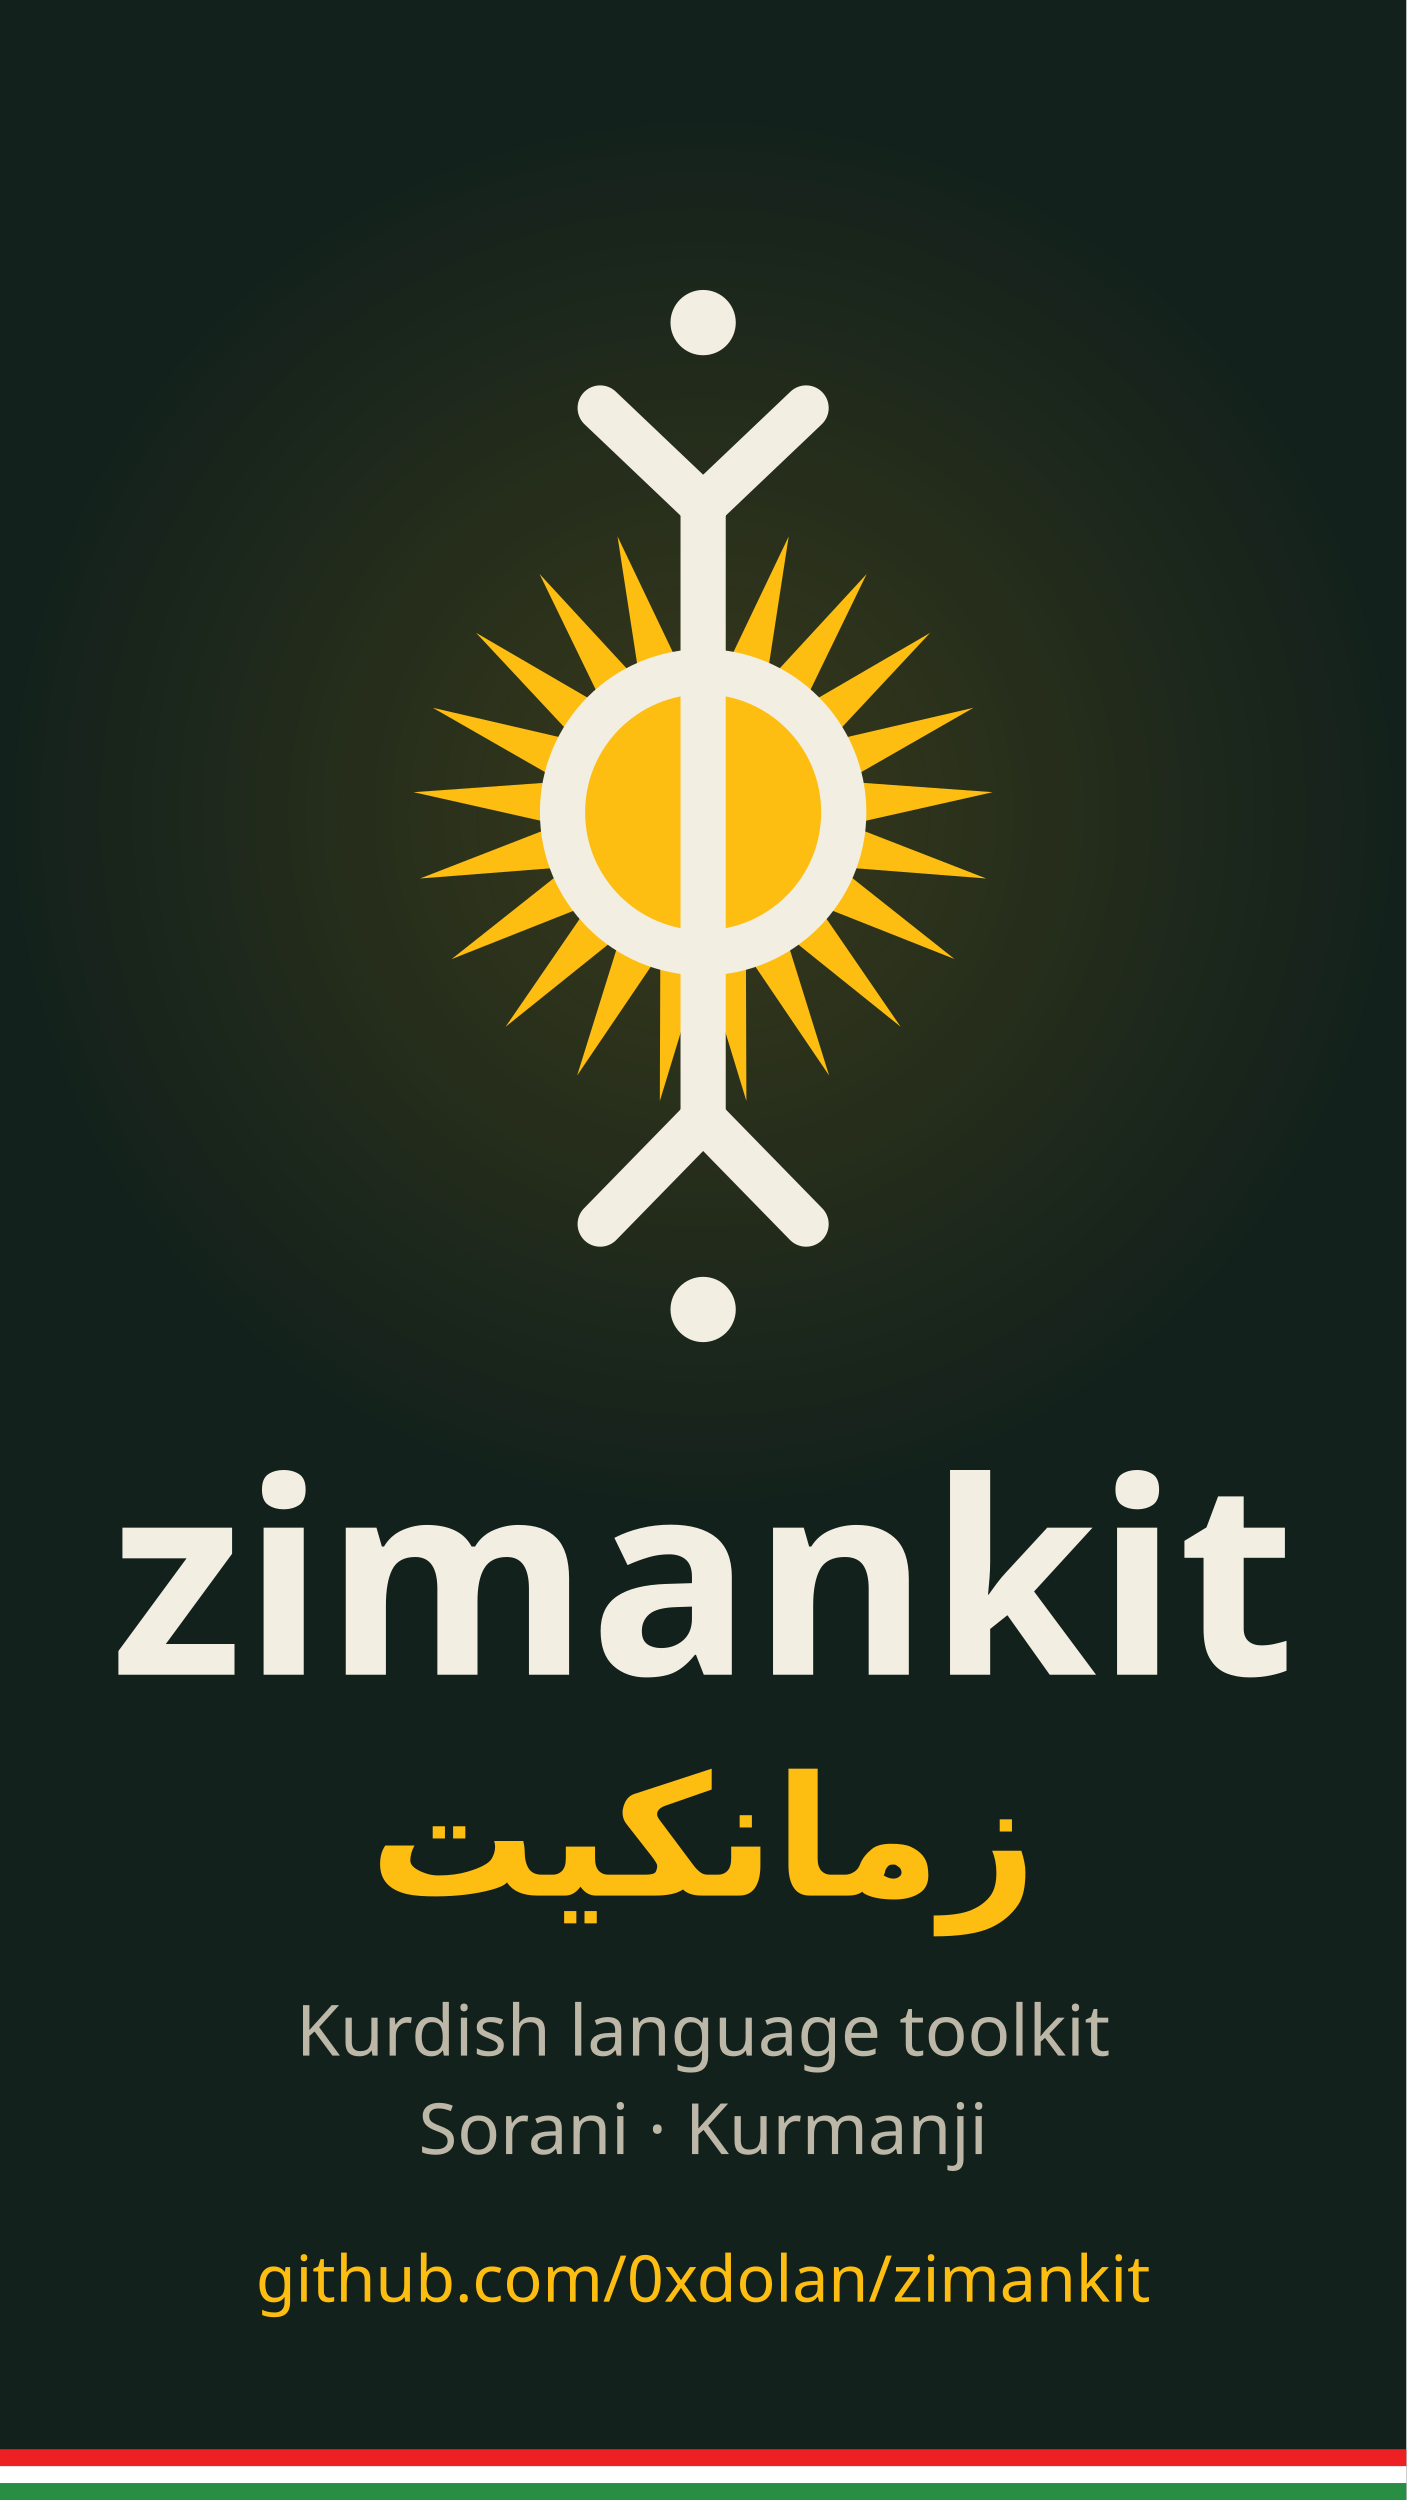
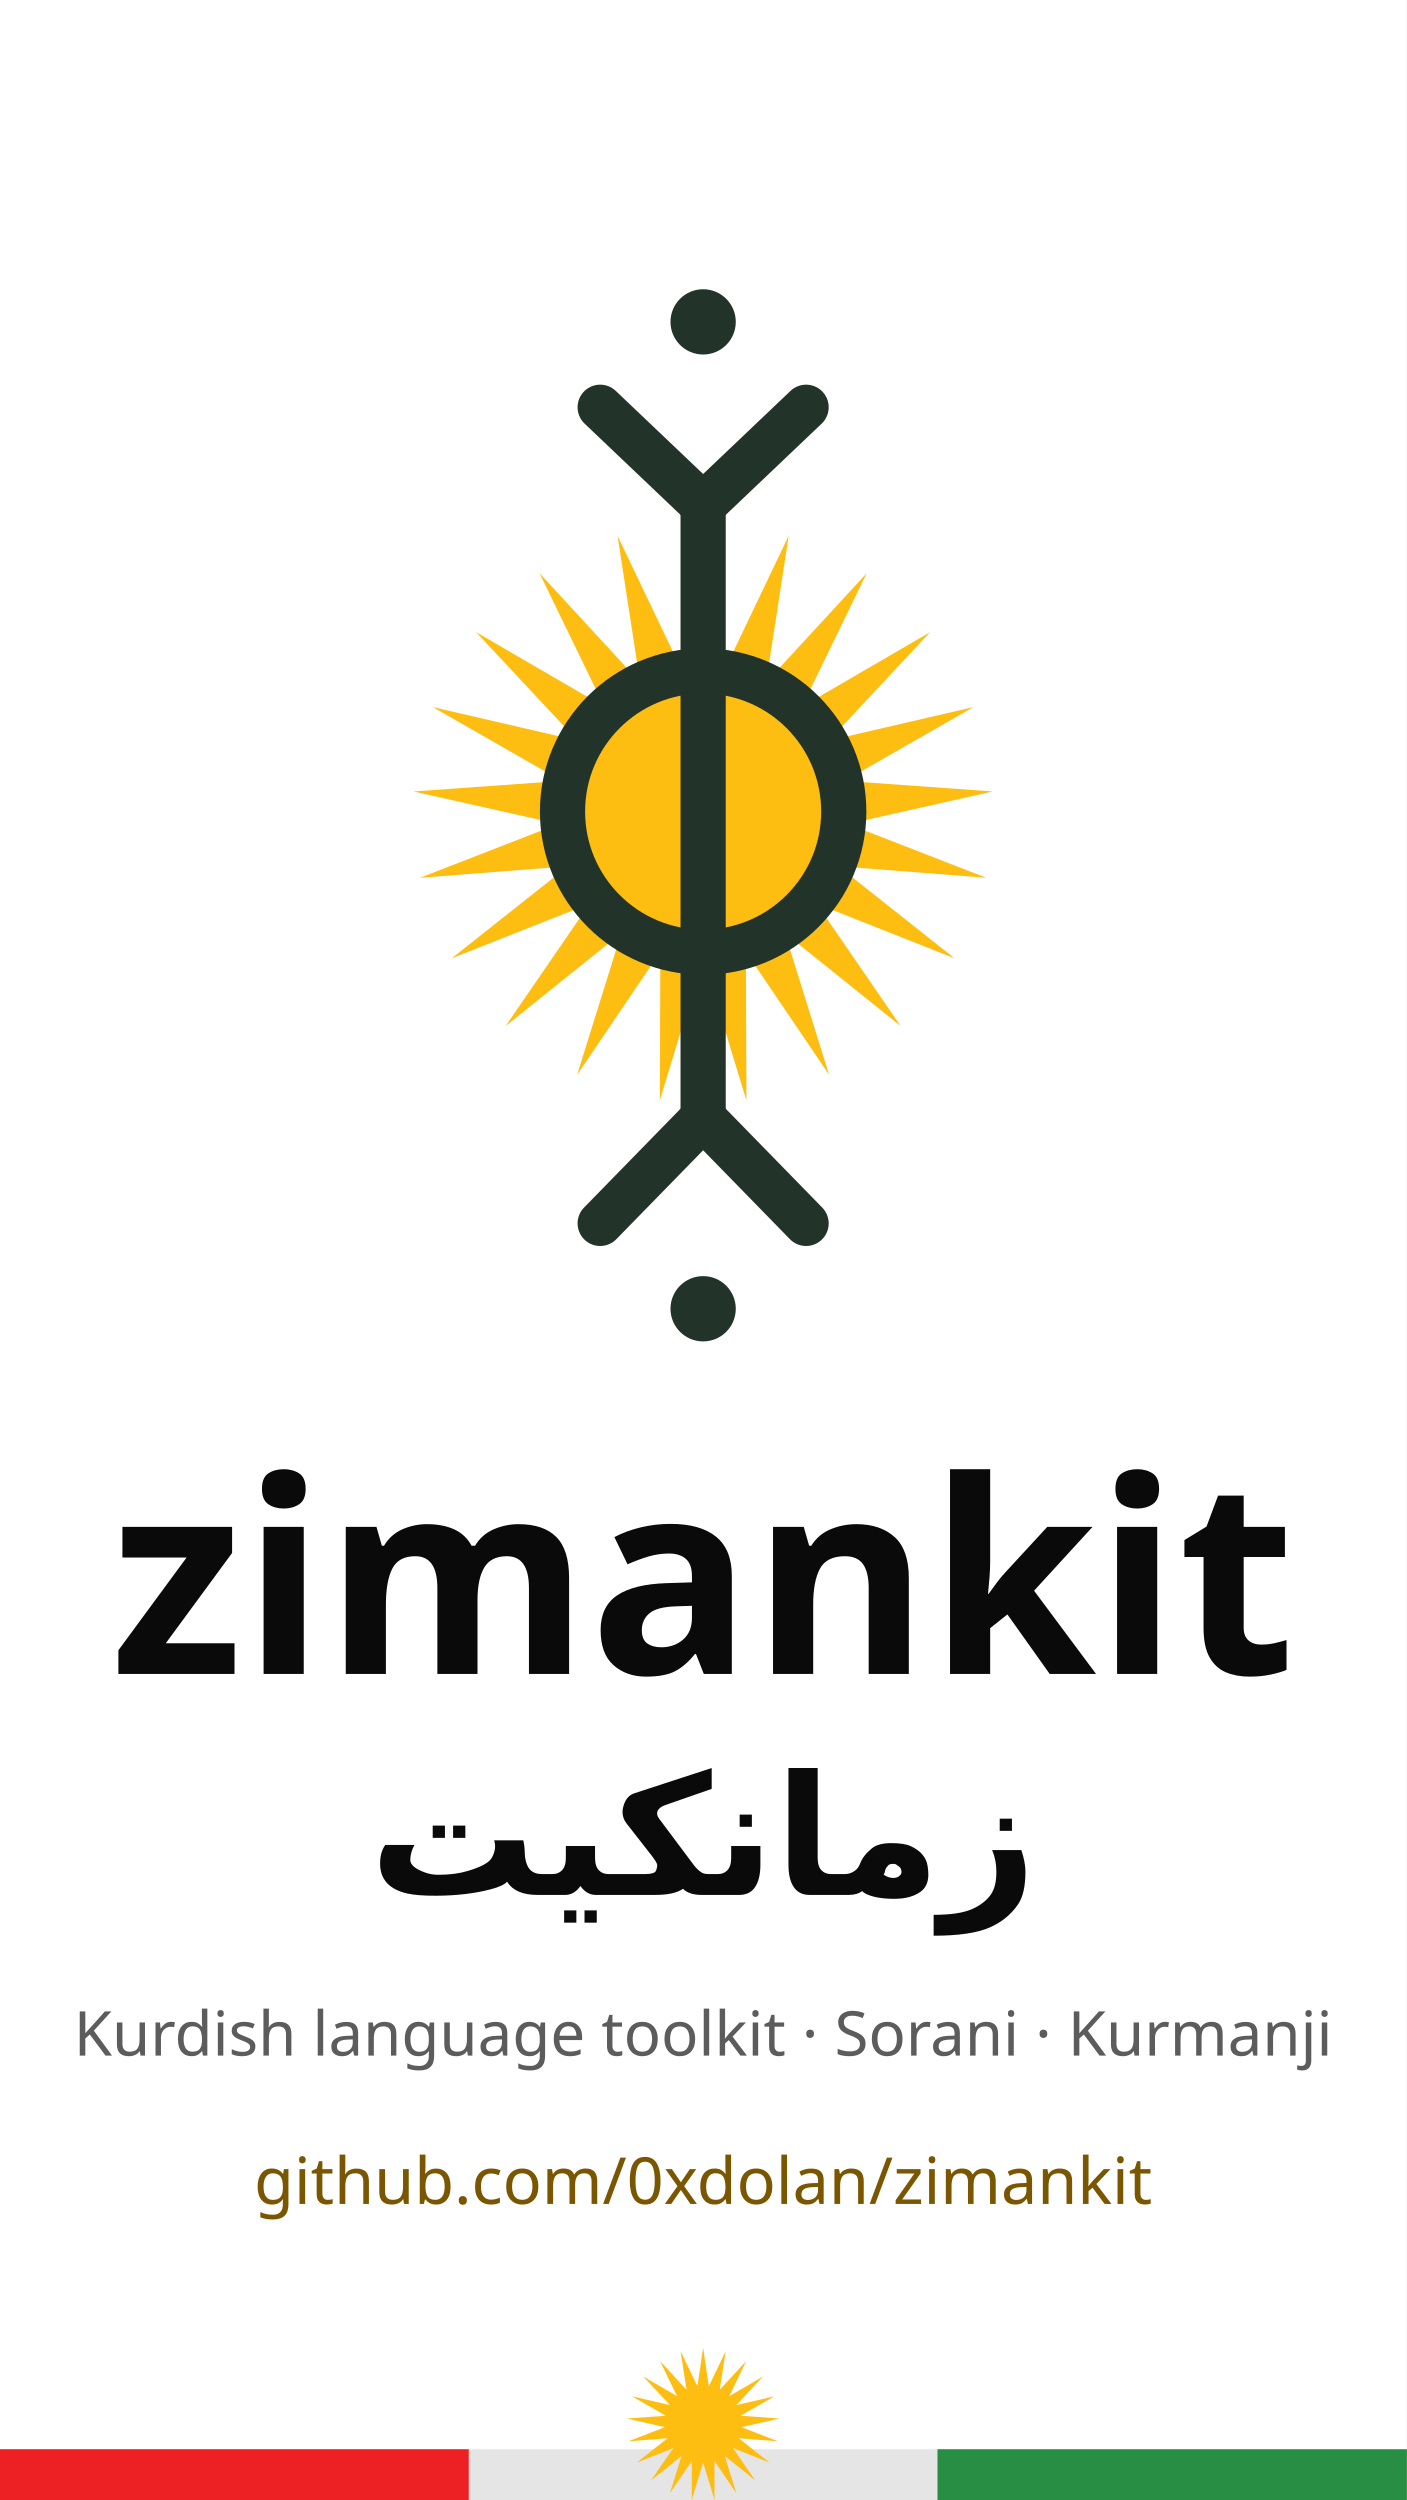
<svg xmlns="http://www.w3.org/2000/svg" width="1080" height="1920" viewBox="0 0 1080 1920">
-   <rect width="1080" height="1920" fill="#13211C" />
-   <defs>
-     <radialGradient id="glow">
-       <stop offset="0" stop-color="#FEBD11" stop-opacity="0.16" />
-       <stop offset="1" stop-color="#FEBD11" stop-opacity="0" />
-     </radialGradient>
-   </defs>
-   <circle cx="540.0" cy="623.8" r="535.7" fill="url(#glow)" />
-   <g transform="translate(46.29 130.11) scale(0.96429)">
+   <rect width="1080" height="1920" fill="#FFFFFF" />
+   <g transform="translate(46.29 129.56) scale(0.96429)">
    <path fill="#FEBD11" transform="translate(-178.00 52.00) scale(1.5333)" d="M450 150l11.24 76.264 33.222-69.563-11.738 76.19 52.249-56.68-33.674 69.344 66.634-38.761-52.616 56.338 75.098-17.399-66.885 38.327 76.89 5.51-75.21 16.909 71.85 27.929-76.852-6.011 60.425 47.867-71.666-28.397 43.632 63.55-60.113-48.259 22.962 73.589-43.217-63.834.25 77.087L450 376.264 427.518 450l.251-77.087-43.217 63.834 22.962-73.589-60.113 48.26 43.632-63.551-71.666 28.397 60.425-47.867-76.852 6.011 71.85-27.93-75.21-16.908 76.89-5.51-66.885-38.327 75.098 17.399-52.616-56.338 66.634 38.76-33.674-69.343 52.249 56.68-11.738-76.19 33.221 69.563z" />
-     <g fill="none" stroke="#F3EEE2" stroke-width="36" stroke-linecap="round" stroke-linejoin="round">
+     <g fill="none" stroke="#22332A" stroke-width="36" stroke-linecap="round" stroke-linejoin="round">
      <path d="M430 190 L512 268 L594 190" />
      <path d="M512 268 V756" />
      <path d="M430 840 L512 756 L594 840" />
      <circle cx="512" cy="512" r="112" />
    </g>
-     <g fill="#F3EEE2">
+     <g fill="#22332A">
      <circle cx="512" cy="122" r="26" />
      <circle cx="512" cy="908" r="26" />
    </g>
  </g>
-   <text x="540.0" y="1286.2" font-family="IBM Plex Sans" font-weight="600" font-size="206.9" fill="#F3EEE2" text-anchor="middle">zimankit</text>
-   <text x="540.0" y="1455.8" font-family="IBM Plex Sans Arabic" font-weight="600" font-size="128.3" fill="#FEBD11" text-anchor="middle">زمانکیت</text>
-   <text x="540.0" y="1578.7" font-family="IBM Plex Sans" font-weight="400" font-size="54.3" fill="#BDB7A8" text-anchor="middle">Kurdish language toolkit</text>
-   <text x="540.0" y="1654.3" font-family="IBM Plex Sans" font-weight="400" font-size="54.3" fill="#BDB7A8" text-anchor="middle">Sorani · Kurmanji</text>
-   <text x="540.0" y="1767.7" font-family="IBM Plex Sans" font-weight="500" font-size="49.6" fill="#FEBD11" text-anchor="middle">github.com/0xdolan/zimankit</text>
-   <rect y="1881.0" width="1080" height="13.5" fill="#ED2024" />
-   <rect y="1894.0" width="1080" height="13.5" fill="#FFFFFF" />
-   <rect y="1907.0" width="1080" height="13.5" fill="#278E43" />
+   <text x="540.0" y="1285.6" font-family="Manrope" font-weight="600" font-size="206.9" fill="#0A0A0A" text-anchor="middle">zimankit</text>
+   <text x="540.0" y="1455.3" font-family="Sahel" font-weight="600" font-size="128.3" fill="#0A0A0A" text-anchor="middle">زمانکیت</text>
+   <text x="540.0" y="1578.7" font-family="Manrope" font-weight="400" font-size="47.5" fill="#5C5C5C" text-anchor="middle">Kurdish language toolkit · Sorani · Kurmanji</text>
+   <text x="540.0" y="1692.6" font-family="Manrope" font-weight="500" font-size="49.8" fill="#7A5600" text-anchor="middle">github.com/0xdolan/zimankit</text>
+   <rect x="0.0" y="1881.0" width="360.5" height="39.0" fill="#ED2024" />
+   <rect x="360.0" y="1881.0" width="360.5" height="39.0" fill="#E5E5E5" />
+   <rect x="720.0" y="1881.0" width="360.5" height="39.0" fill="#278E43" />
+   <path fill="#FEBD11" transform="translate(364.50 1744.50) scale(0.39)" d="M450 150l11.24 76.264 33.222-69.563-11.738 76.19 52.249-56.68-33.674 69.344 66.634-38.761-52.616 56.338 75.098-17.399-66.885 38.327 76.89 5.51-75.21 16.909 71.85 27.929-76.852-6.011 60.425 47.867-71.666-28.397 43.632 63.55-60.113-48.259 22.962 73.589-43.217-63.834.25 77.087L450 376.264 427.518 450l.251-77.087-43.217 63.834 22.962-73.589-60.113 48.26 43.632-63.551-71.666 28.397 60.425-47.867-76.852 6.011 71.85-27.93-75.21-16.908 76.89-5.51-66.885-38.327 75.098 17.399-52.616-56.338 66.634 38.76-33.674-69.343 52.249 56.68-11.738-76.19 33.221 69.563z" />
</svg>
